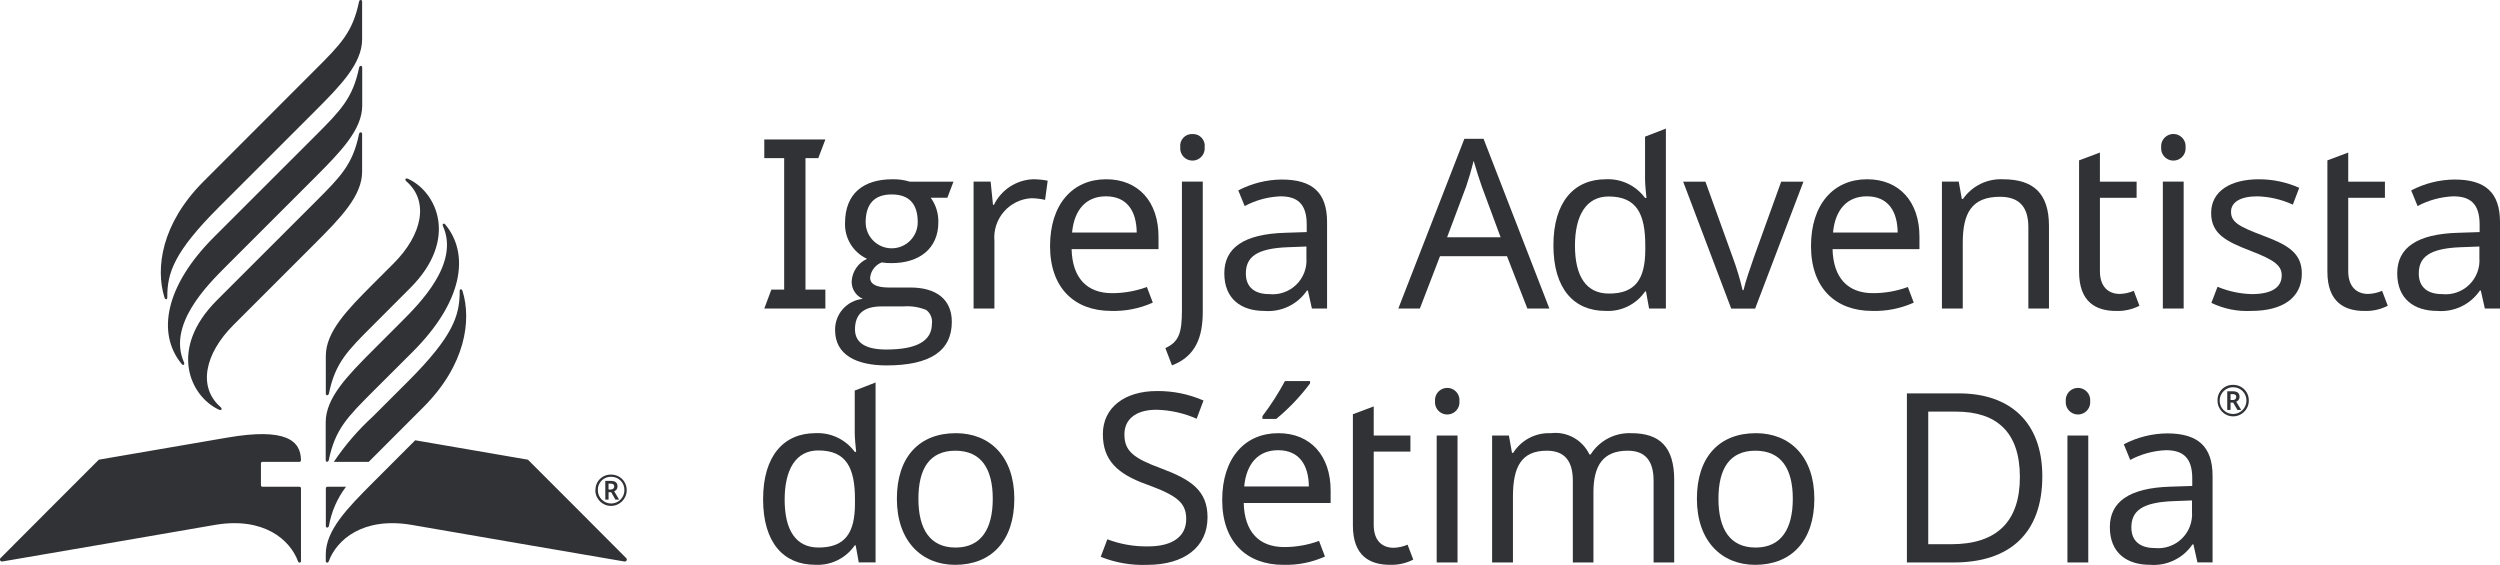
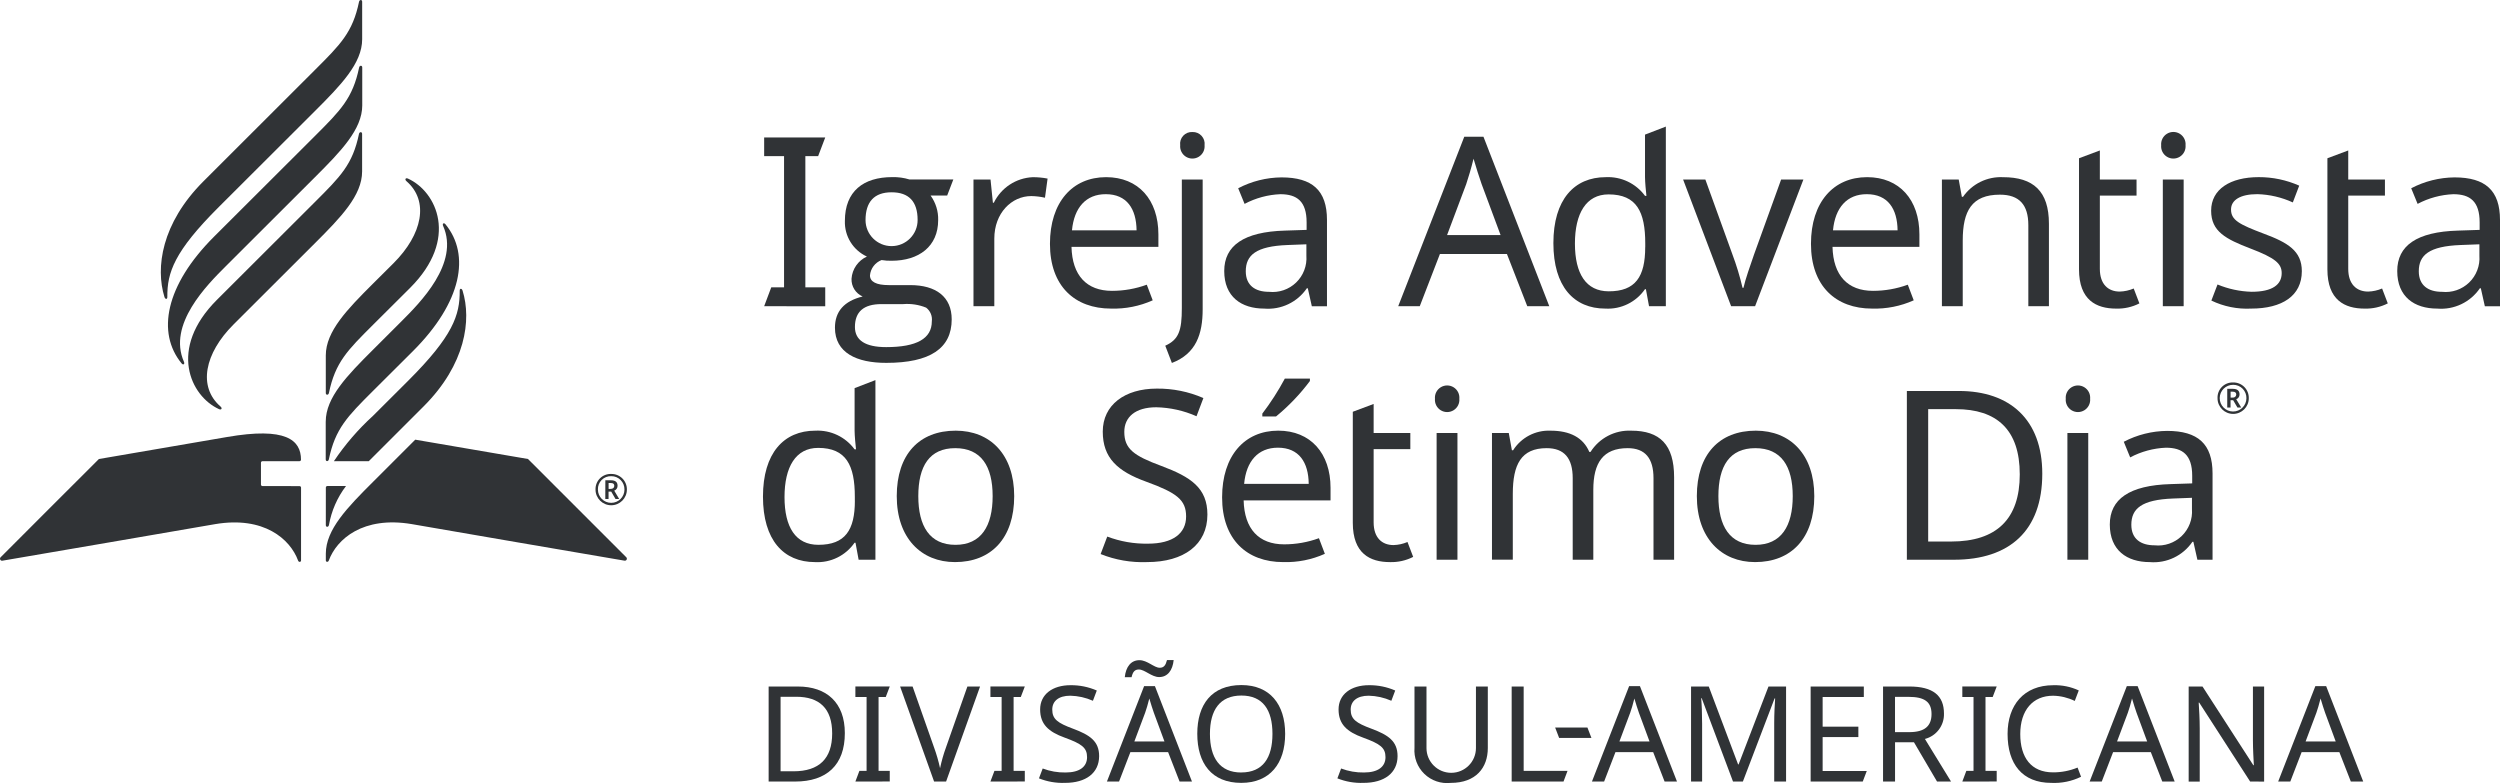
- <svg xmlns="http://www.w3.org/2000/svg" width="192" height="43.378" viewBox="0 0 192 43.378">
-   <g id="Grupo_77" data-name="Grupo 77" transform="translate(-402.655 -413.19)">
-     <g id="Grupo_71" data-name="Grupo 71" transform="translate(461.261 423.066)">
-       <path id="Caminho_91" data-name="Caminho 91" d="M749.864,489.549l.545-1.455h.982V478h-1.527v-1.437h4.692L754.01,478h-.982v10.093h1.527v1.455Z" transform="translate(-749.773 -475.729)" fill="#303235" />
-       <path id="Caminho_92" data-name="Caminho 92" d="M782,506.208a2.367,2.367,0,0,1,2.128-2.4,1.43,1.43,0,0,1-.855-1.364,2.027,2.027,0,0,1,1.182-1.71,2.915,2.915,0,0,1-1.691-2.746c0-2.273,1.418-3.364,3.637-3.364a4.184,4.184,0,0,1,1.328.182h3.364l-.473,1.237h-1.273a3.082,3.082,0,0,1,.582,1.892c0,2.018-1.473,3.128-3.583,3.128a4.148,4.148,0,0,1-.764-.054,1.4,1.4,0,0,0-.891,1.182c0,.491.491.746,1.437.746h1.655c1.964,0,3.182.891,3.182,2.637,0,2.237-1.673,3.346-5.019,3.346C783.671,508.918,782,508.136,782,506.208Zm7.438-.491a1.14,1.14,0,0,0-.437-1.055,3.853,3.853,0,0,0-1.764-.273h-1.673c-1.364,0-2.036.582-2.036,1.764,0,1.018.8,1.546,2.4,1.546C788.272,507.7,789.436,507.044,789.436,505.717Zm-1.091-7.8c0-1.419-.673-2.128-2-2.128s-2,.727-2,2.146a2,2,0,1,0,4-.018Z" transform="translate(-776.471 -490.732)" fill="#303235" />
-       <path id="Caminho_93" data-name="Caminho 93" d="M850.566,494.733l-.2,1.473a5.083,5.083,0,0,0-1.055-.127,3.019,3.019,0,0,0-2.837,3.273v5.2h-1.6v-9.747h1.309l.182,1.782h.073a3.5,3.5,0,0,1,2.982-1.964A5.831,5.831,0,0,1,850.566,494.733Z" transform="translate(-828.709 -490.732)" fill="#303235" />
-       <path id="Caminho_94" data-name="Caminho 94" d="M887.92,499.025v.964h-6.674c.054,2.2,1.164,3.382,3.109,3.382a7.775,7.775,0,0,0,2.673-.473l.455,1.2a7.288,7.288,0,0,1-3.2.636c-2.782,0-4.692-1.727-4.692-4.983,0-3.2,1.727-5.128,4.31-5.128C886.392,494.624,887.92,496.37,887.92,499.025Zm-6.638-.309h4.965c-.018-1.655-.746-2.782-2.364-2.782C882.355,495.933,881.446,496.97,881.282,498.716Z" transform="translate(-857.553 -490.732)" fill="#303235" />
-       <path id="Caminho_95" data-name="Caminho 95" d="M931.931,490.532c1.037-.473,1.273-1.164,1.273-2.891v-9.893h1.6v9.984c0,1.91-.509,3.419-2.364,4.128Zm2.092-16.439a.9.9,0,0,1,.927,1.018.94.94,0,1,1-1.873,0A.9.9,0,0,1,934.023,474.093Z" transform="translate(-901.038 -473.675)" fill="#303235" />
-       <path id="Caminho_96" data-name="Caminho 96" d="M966.586,498.005v6.638h-1.164l-.309-1.382h-.073a3.6,3.6,0,0,1-3.273,1.564c-1.764,0-3.073-.909-3.073-2.891,0-1.946,1.491-3.019,4.674-3.11l1.655-.054v-.582c0-1.619-.746-2.164-2.019-2.164a6.415,6.415,0,0,0-2.746.746l-.491-1.2a7.3,7.3,0,0,1,3.328-.836C965.459,494.732,966.586,495.732,966.586,498.005Zm-3.019,1.928c-2.437.091-3.219.782-3.219,2.018,0,1.091.728,1.582,1.782,1.582A2.6,2.6,0,0,0,965,500.751v-.873Z" transform="translate(-923.273 -490.822)" fill="#303235" />
-       <path id="Caminho_97" data-name="Caminho 97" d="M1046.036,485.262h-5.147l-1.546,4.019h-1.655l5.074-13.039h1.473l5.056,13.039H1047.6Zm-1.946-5.383c-.109-.291-.491-1.491-.618-1.946-.182.746-.418,1.528-.564,1.946l-1.473,3.928h4.11Z" transform="translate(-988.904 -475.46)" fill="#303235" />
-       <path id="Caminho_98" data-name="Caminho 98" d="M1108.091,480.586c0-3.346,1.6-5.074,4.019-5.074a3.521,3.521,0,0,1,3.019,1.436h.109c-.036-.309-.109-1.073-.109-1.436v-3.273l1.6-.618v13.821h-1.291l-.236-1.31h-.073a3.453,3.453,0,0,1-3.037,1.491C1109.673,485.624,1108.091,483.932,1108.091,480.586Zm7.056.309V480.6c0-2.419-.655-3.765-2.819-3.765-1.728,0-2.582,1.473-2.582,3.783,0,2.328.855,3.673,2.6,3.673C1114.4,484.3,1115.147,483.168,1115.147,480.9Z" transform="translate(-1047.395 -471.621)" fill="#303235" />
-       <path id="Caminho_99" data-name="Caminho 99" d="M1166.987,495.7h1.71l2.073,5.747a20.85,20.85,0,0,1,.782,2.582h.073c.127-.6.545-1.8.818-2.582l2.073-5.747h1.71l-3.71,9.748h-1.837Z" transform="translate(-1096.327 -491.625)" fill="#303235" />
-       <path id="Caminho_100" data-name="Caminho 100" d="M1233.356,499.025v.964h-6.674c.055,2.2,1.164,3.382,3.11,3.382a7.777,7.777,0,0,0,2.673-.473l.454,1.2a7.286,7.286,0,0,1-3.2.636c-2.782,0-4.692-1.727-4.692-4.983,0-3.2,1.728-5.128,4.31-5.128C1231.828,494.624,1233.356,496.37,1233.356,499.025Zm-6.638-.309h4.965c-.018-1.655-.745-2.782-2.364-2.782C1227.791,495.933,1226.882,496.97,1226.718,498.716Z" transform="translate(-1144.548 -490.732)" fill="#303235" />
-       <path id="Caminho_101" data-name="Caminho 101" d="M1292.683,498.206v6.347H1291.1v-6.238c0-1.564-.691-2.346-2.183-2.346-2.164,0-2.855,1.255-2.855,3.528v5.055h-1.6v-9.747h1.291l.237,1.328h.091a3.535,3.535,0,0,1,3.073-1.509C1291.483,494.624,1292.683,495.7,1292.683,498.206Z" transform="translate(-1193.928 -490.732)" fill="#303235" />
-       <path id="Caminho_102" data-name="Caminho 102" d="M1350.9,493.1l.436,1.146a3.683,3.683,0,0,1-1.782.4c-1.527,0-2.855-.655-2.855-3.019v-8.547l1.6-.6v2.237h2.819v1.237H1348.3v5.638c0,1.182.636,1.746,1.528,1.746A2.924,2.924,0,0,0,1350.9,493.1Z" transform="translate(-1245.632 -480.64)" fill="#303235" />
-       <path id="Caminho_103" data-name="Caminho 103" d="M1385.865,475.111a.94.94,0,1,1-1.873,0,.94.94,0,1,1,1.873,0Zm-.146,12.384h-1.6v-9.748h1.6Z" transform="translate(-1276.619 -473.675)" fill="#303235" />
-       <path id="Caminho_104" data-name="Caminho 104" d="M1409.741,504.735a6.291,6.291,0,0,1-3.055-.618l.473-1.237a7.331,7.331,0,0,0,2.619.564c1.619,0,2.309-.564,2.309-1.436,0-.727-.491-1.164-2.4-1.891-1.891-.727-3.019-1.309-3.019-2.91,0-1.655,1.473-2.582,3.655-2.582a7.584,7.584,0,0,1,3.11.655l-.491,1.291a6.972,6.972,0,0,0-2.728-.636c-1.309,0-2.019.455-2.019,1.182,0,.819.636,1.146,2.51,1.855,1.855.691,2.928,1.327,2.928,2.891C1413.633,503.753,1412.124,504.735,1409.741,504.735Z" transform="translate(-1295.458 -490.732)" fill="#303235" />
-       <path id="Caminho_105" data-name="Caminho 105" d="M1463.641,493.1l.436,1.146a3.682,3.682,0,0,1-1.782.4c-1.527,0-2.855-.655-2.855-3.019v-8.547l1.6-.6v2.237h2.818v1.237h-2.818v5.638c0,1.182.636,1.746,1.528,1.746A2.926,2.926,0,0,0,1463.641,493.1Z" transform="translate(-1339.302 -480.64)" fill="#303235" />
-       <path id="Caminho_106" data-name="Caminho 106" d="M1499.039,498.005v6.638h-1.164l-.309-1.382h-.073a3.6,3.6,0,0,1-3.273,1.564c-1.765,0-3.074-.909-3.074-2.891,0-1.946,1.491-3.019,4.673-3.11l1.655-.054v-.582c0-1.619-.745-2.164-2.019-2.164a6.413,6.413,0,0,0-2.746.746l-.491-1.2a7.3,7.3,0,0,1,3.328-.836C1497.912,494.732,1499.039,495.732,1499.039,498.005Zm-3.019,1.928c-2.437.091-3.219.782-3.219,2.018,0,1.091.727,1.582,1.782,1.582a2.6,2.6,0,0,0,2.873-2.782v-.873Z" transform="translate(-1365.645 -490.822)" fill="#303235" />
-       <path id="Caminho_107" data-name="Caminho 107" d="M749.327,595.847c0-3.346,1.6-5.074,4.019-5.074a3.522,3.522,0,0,1,3.019,1.437h.109c-.036-.309-.109-1.073-.109-1.437V587.5l1.6-.618V600.7h-1.291l-.236-1.31h-.073a3.454,3.454,0,0,1-3.037,1.491C750.909,600.885,749.327,599.193,749.327,595.847Zm7.056.309v-.291c0-2.419-.655-3.765-2.819-3.765-1.728,0-2.582,1.473-2.582,3.783,0,2.328.855,3.673,2.6,3.673C755.637,599.557,756.383,598.429,756.383,596.156Z" transform="translate(-749.327 -567.382)" fill="#303235" />
-       <path id="Caminho_108" data-name="Caminho 108" d="M814.526,619.995c-2.582,0-4.473-1.836-4.473-5.074,0-3.219,1.727-5.037,4.528-5.037,2.637,0,4.492,1.819,4.492,5.037C819.073,618.159,817.309,619.995,814.526,619.995Zm.036-1.327c1.964,0,2.855-1.437,2.855-3.746s-.891-3.692-2.873-3.692-2.837,1.382-2.837,3.692S812.581,618.668,814.563,618.668Z" transform="translate(-799.779 -586.492)" fill="#303235" />
-       <path id="Caminho_109" data-name="Caminho 109" d="M906.156,604.1a8.657,8.657,0,0,1-3.565-.618l.51-1.346a8.387,8.387,0,0,0,3.128.546c1.928,0,2.928-.8,2.928-2.092,0-1.273-.709-1.818-3.055-2.673-2.219-.8-3.346-1.837-3.346-3.856,0-2.055,1.691-3.31,4.146-3.31a8.713,8.713,0,0,1,3.583.728l-.527,1.4a8.037,8.037,0,0,0-3.092-.691c-1.619,0-2.455.764-2.455,1.891,0,1.31.727,1.837,2.837,2.619,2.292.855,3.546,1.709,3.546,3.746C910.793,602.752,908.992,604.1,906.156,604.1Z" transform="translate(-876.662 -570.595)" fill="#303235" />
-       <path id="Caminho_110" data-name="Caminho 110" d="M966.059,594.638v.964h-6.674c.054,2.2,1.164,3.382,3.11,3.382a7.775,7.775,0,0,0,2.673-.472l.455,1.2a7.286,7.286,0,0,1-3.2.637c-2.782,0-4.692-1.727-4.692-4.983,0-3.2,1.727-5.128,4.31-5.128C964.531,590.238,966.059,591.983,966.059,594.638Zm-6.638-.309h4.965c-.018-1.655-.746-2.783-2.364-2.783C960.494,591.547,959.585,592.584,959.421,594.329Zm5.055-7.911a15.68,15.68,0,0,1-2.6,2.728h-1.055v-.218a20.018,20.018,0,0,0,1.728-2.691h1.928Z" transform="translate(-922.472 -566.846)" fill="#303235" />
-       <path id="Caminho_111" data-name="Caminho 111" d="M1021.259,608.357l.437,1.146a3.685,3.685,0,0,1-1.782.4c-1.527,0-2.855-.655-2.855-3.019v-8.547l1.6-.6v2.237h2.818v1.236h-2.818v5.638c0,1.182.636,1.746,1.528,1.746A2.925,2.925,0,0,0,1021.259,608.357Z" transform="translate(-971.763 -576.401)" fill="#303235" />
-       <path id="Caminho_112" data-name="Caminho 112" d="M1056.227,590.372a.94.94,0,1,1-1.873,0,.94.94,0,1,1,1.873,0Zm-.146,12.384h-1.6v-9.747h1.6Z" transform="translate(-1002.749 -569.436)" fill="#303235" />
-       <path id="Caminho_113" data-name="Caminho 113" d="M1094.241,613.466v6.347h-1.582v-6.274c0-1.527-.636-2.309-1.983-2.309-1.891,0-2.637,1.127-2.637,3.2v5.383h-1.582v-6.274c0-1.527-.637-2.309-2-2.309-1.964,0-2.6,1.255-2.6,3.528v5.056h-1.6v-9.747h1.291l.236,1.328h.092a3.234,3.234,0,0,1,2.873-1.51,2.9,2.9,0,0,1,2.983,1.636h.091a3.511,3.511,0,0,1,3.128-1.636C1093.15,609.884,1094.241,610.957,1094.241,613.466Z" transform="translate(-1024.269 -586.492)" fill="#303235" />
-       <path id="Caminho_114" data-name="Caminho 114" d="M1177.7,619.995c-2.583,0-4.474-1.836-4.474-5.074,0-3.219,1.728-5.037,4.528-5.037,2.637,0,4.492,1.819,4.492,5.037C1182.246,618.159,1180.482,619.995,1177.7,619.995Zm.036-1.327c1.964,0,2.855-1.437,2.855-3.746s-.891-3.692-2.873-3.692-2.837,1.382-2.837,3.692S1175.754,618.668,1177.736,618.668Z" transform="translate(-1101.51 -586.492)" fill="#303235" />
-       <path id="Caminho_115" data-name="Caminho 115" d="M1272.18,604.81h-3.619V591.826h4c3.91,0,6.4,2.2,6.4,6.365C1278.963,602.573,1276.454,604.81,1272.18,604.81Zm.146-11.584H1270.2V603.41h1.764c3.51,0,5.274-1.746,5.274-5.165C1277.235,594.79,1275.453,593.226,1272.326,593.226Z" transform="translate(-1180.717 -571.49)" fill="#303235" />
-       <path id="Caminho_116" data-name="Caminho 116" d="M1342.554,590.372a.94.94,0,1,1-1.873,0,.94.94,0,1,1,1.873,0Zm-.146,12.384h-1.6v-9.747h1.6Z" transform="translate(-1240.635 -569.436)" fill="#303235" />
-       <path id="Caminho_117" data-name="Caminho 117" d="M1368.562,613.266V619.9H1367.4l-.309-1.382h-.073a3.6,3.6,0,0,1-3.273,1.564c-1.764,0-3.073-.909-3.073-2.891,0-1.946,1.491-3.019,4.674-3.11l1.655-.054v-.582c0-1.619-.746-2.164-2.019-2.164a6.418,6.418,0,0,0-2.746.746l-.491-1.2a7.3,7.3,0,0,1,3.328-.837C1367.435,609.992,1368.562,610.992,1368.562,613.266Zm-3.018,1.928c-2.437.091-3.219.782-3.219,2.018,0,1.091.728,1.582,1.783,1.582a2.6,2.6,0,0,0,2.873-2.782v-.873Z" transform="translate(-1257.242 -586.582)" fill="#303235" />
-       <path id="Caminho_118" data-name="Caminho 118" d="M1409.572,589.174a1.16,1.16,0,0,1,1.2-1.218,1.181,1.181,0,0,1,1.2,1.218,1.2,1.2,0,1,1-2.4,0Zm2.219,0a1.009,1.009,0,0,0-1.018-1.036,1.028,1.028,0,1,0,1.018,1.036Zm-1.473-.727h.418c.364,0,.527.146.527.436a.384.384,0,0,1-.255.364l.382.636h-.291l-.327-.564h-.2v.564h-.255Zm.418.673a.24.24,0,0,0,.273-.237c0-.145-.091-.218-.273-.218h-.164v.455Z" transform="translate(-1297.871 -568.274)" fill="#303235" />
-     </g>
-     <g id="Grupo_74" data-name="Grupo 74" transform="translate(402.655 413.19)">
-       <g id="Grupo_73" data-name="Grupo 73">
-         <path id="Caminho_119" data-name="Caminho 119" d="M431.289,438.183c-1.946,1.946-2.888,2.872-3.374,5.231-.036.176-.238.176-.238,0v-2.89c0-1.853,1.652-3.547,3.618-5.514l1.582-1.582c2.216-2.215,2.751-4.782.989-6.308-.147-.128-.071-.284.122-.2,2.2,1,3.93,4.639.162,8.4Zm-3.62,7.429v2.91c0,.176.2.176.238,0,.486-2.359,1.427-3.3,3.373-5.25l3.083-3.076c3.767-3.766,4.419-7.411,2.5-9.753-.128-.156-.265-.063-.182.126,1.267,2.865-1.771,5.9-3.217,7.349l-2.18,2.18C429.321,442.064,427.67,443.758,427.67,445.611Zm-8.356-9.362c-3.767,3.766-2.035,7.4.162,8.405.193.088.269-.069.122-.2-1.762-1.526-1.227-4.093.989-6.308l6.261-6.259c1.967-1.967,3.619-3.661,3.619-5.514v-2.89c0-.176-.2-.176-.238,0-.486,2.359-1.428,3.286-3.374,5.231Zm11.16-14.961v-2.91c0-.176-.2-.176-.238,0-.486,2.359-1.427,3.3-3.373,5.25l-7.762,7.754c-3.767,3.766-4.419,7.411-2.5,9.753.128.156.265.063.182-.126-1.267-2.865,1.771-5.9,3.217-7.349l6.859-6.857C428.823,424.836,430.475,423.142,430.475,421.289Zm-12.19,5.84c-3.24,3.239-3.692,6.666-3,8.9.059.19.223.2.221,0-.016-1.878.524-3.492,3.952-6.919l7.391-7.387c1.967-1.967,3.619-3.661,3.619-5.514v-2.89c0-.176-.2-.176-.238,0-.486,2.359-1.43,3.29-3.376,5.235Zm4.53,23.444a.118.118,0,0,1-.118-.118v-1.677a.118.118,0,0,1,.118-.118h2.838a.118.118,0,0,0,.118-.118c-.007-1.507-1.143-2.53-5.695-1.738l-9.828,1.689s-7.485,7.483-7.547,7.556a.154.154,0,0,0,.134.263c.136-.012,16.351-2.813,16.351-2.813,3.722-.628,5.751,1.143,6.358,2.8.054.147.228.125.228-.015,0-.1,0-5.594,0-5.594a.118.118,0,0,0-.118-.118Zm11.73-3.57-3.25,3.252c-1.967,1.967-3.619,3.661-3.619,5.514l0,.516c0,.14.174.162.228.015.607-1.659,2.636-3.43,6.358-2.8,0,0,16.214,2.8,16.351,2.813a.154.154,0,0,0,.135-.263c-.061-.073-7.547-7.556-7.547-7.556Zm3.636-11.454c-.059-.19-.223-.2-.222,0,.016,1.878-.524,3.491-3.952,6.919l-2.712,2.709a19.114,19.114,0,0,0-3,3.486h2.678l.317-.317,3.89-3.893C438.421,441.21,438.872,437.784,438.181,435.549Zm-10.5,18.029c0,.176.2.176.238,0a6.951,6.951,0,0,1,1.311-3.005h-1.43a.118.118,0,0,0-.118.118Z" transform="translate(-402.655 -413.19)" fill="#303235" />
-         <g id="Grupo_72" data-name="Grupo 72" transform="translate(45.731 36.444)">
-           <path id="Caminho_120" data-name="Caminho 120" d="M672.965,629.869a1.164,1.164,0,0,1,1.2-1.2,1.183,1.183,0,0,1,1.2,1.2,1.2,1.2,0,0,1-2.41,0Zm2.223,0a1,1,0,0,0-1.018-1.031.989.989,0,0,0-1.021,1.031,1.019,1.019,0,1,0,2.039,0Zm-1.468-.716h.42c.358,0,.519.141.519.424a.385.385,0,0,1-.256.374l.381.637H674.5l-.328-.568h-.2v.568h-.25Zm.414.663c.171,0,.273-.1.273-.233,0-.154-.085-.22-.276-.22h-.161v.453Z" transform="translate(-672.965 -628.664)" fill="#303235" />
-         </g>
-       </g>
-     </g>
+ <svg xmlns="http://www.w3.org/2000/svg" width="240" height="75.156" viewBox="0 0 240 75.156">
+   <g transform="translate(73.789 63.364)">
+     <path d="M746.479,678.617h-2.547v-9.122h2.815c2.752,0,4.5,1.546,4.5,4.471C751.252,677.045,749.486,678.617,746.479,678.617Zm.1-8.138h-1.5v7.154h1.241c2.47,0,3.711-1.226,3.711-3.628C750.037,671.578,748.783,670.479,746.581,670.479Z" transform="translate(-743.932 -666.953)" fill="#303336" />
+     <path d="M783.006,678.617l.384-1.022h.691V670.5h-1.075v-1.009h3.3l-.384,1.009h-.691v7.09h1.075v1.022Z" transform="translate(-774.678 -666.953)" fill="#303336" />
+     <path d="M807.568,678.617h-1.152l-3.263-9.122h1.2l2.06,5.851a15.44,15.44,0,0,1,.576,1.993,14.347,14.347,0,0,1,.576-2.018l2.048-5.826h1.216Z" transform="translate(-790.532 -666.953)" fill="#303336" />
+     <path d="M843.834,678.617l.384-1.022h.691V670.5h-1.075v-1.009h3.3l-.384,1.009h-.691v7.09h1.075v1.022Z" transform="translate(-822.542 -666.953)" fill="#303336" />
+     <path d="M868.2,678.272a6.1,6.1,0,0,1-2.508-.434l.358-.946a5.907,5.907,0,0,0,2.2.383c1.357,0,2.06-.562,2.06-1.469s-.5-1.277-2.15-1.878c-1.561-.562-2.355-1.29-2.355-2.708,0-1.444,1.19-2.325,2.918-2.325a6.138,6.138,0,0,1,2.521.511l-.371.984a5.66,5.66,0,0,0-2.176-.486c-1.139,0-1.728.537-1.728,1.329,0,.92.512,1.29,2,1.84,1.612.6,2.5,1.2,2.5,2.632C871.462,677.327,870.2,678.272,868.2,678.272Z" transform="translate(-839.741 -666.48)" fill="#303336" />
+     <path d="M902.186,666.387h-3.622l-1.088,2.823h-1.164l3.57-9.16h1.037l3.557,9.16h-1.19Zm-2.752-8.828c.755,0,1.408.728,1.945.728.4,0,.576-.243.7-.741h.64c-.1,1-.589,1.635-1.395,1.635-.717,0-1.382-.728-1.945-.728-.409,0-.589.243-.7.741h-.653C898.129,658.185,898.628,657.559,899.434,657.559Zm1.382,5.046c-.077-.2-.346-1.048-.435-1.367-.128.524-.294,1.073-.4,1.367l-1.037,2.76h2.892Z" transform="translate(-863.836 -657.546)" fill="#303336" />
+     <path d="M941.234,678.225c-2.854,0-4.223-1.891-4.223-4.714,0-2.8,1.37-4.676,4.236-4.676,2.738,0,4.2,1.852,4.2,4.688S943.986,678.225,941.234,678.225Zm0-1c2.073,0,2.994-1.405,2.994-3.705s-.922-3.679-2.982-3.679-3.02,1.38-3.02,3.679S939.174,677.229,941.234,677.229Z" transform="translate(-895.861 -666.433)" fill="#303336" />
+     <path d="M1002.629,678.272a6.1,6.1,0,0,1-2.508-.434l.358-.946a5.906,5.906,0,0,0,2.2.383c1.357,0,2.06-.562,2.06-1.469s-.5-1.277-2.15-1.878c-1.561-.562-2.355-1.29-2.355-2.708,0-1.444,1.19-2.325,2.918-2.325a6.138,6.138,0,0,1,2.521.511l-.371.984a5.66,5.66,0,0,0-2.176-.486c-1.139,0-1.728.537-1.728,1.329,0,.92.512,1.29,2,1.84,1.613.6,2.5,1.2,2.5,2.632C1005.893,677.327,1004.626,678.272,1002.629,678.272Z" transform="translate(-945.521 -666.48)" fill="#303336" />
+     <path d="M1041.893,675.4c0,1.891-1.139,3.347-3.558,3.347a3.141,3.141,0,0,1-3.481-3.373v-5.877h1.152v5.915a2.374,2.374,0,0,0,4.748-.013v-5.9h1.139Z" transform="translate(-972.852 -666.953)" fill="#303336" />
+     <path d="M1078.624,669.495h1.152v8.1h4.21l-.384,1.022h-4.978Z" transform="translate(-1007.293 -666.953)" fill="#303336" />
+     <path d="M1098.205,687.989h3.1l.384,1h-3.1Z" transform="translate(-1022.701 -681.512)" fill="#303336" />
+     <path d="M1120.678,675.652h-3.622l-1.088,2.823H1114.8l3.57-9.16h1.037l3.557,9.16h-1.19Zm-1.37-3.782c-.077-.2-.346-1.048-.435-1.367-.128.524-.294,1.073-.4,1.367l-1.037,2.76h2.892Z" transform="translate(-1035.762 -666.811)" fill="#303336" />
+     <path d="M1160.449,670.619h-.051c.051.524.089,1.495.089,2.466v5.532h-1.062v-9.122h1.7l2.815,7.474h.051l2.867-7.474h1.689v9.122h-1.139v-5.608c0-.882.051-1.827.09-2.376h-.052l-3.046,7.985h-.947Z" transform="translate(-1070.873 -666.953)" fill="#303336" />
+     <path d="M1213.289,678.617v-9.122h5.106V670.5h-3.954v2.849h3.43v1h-3.43v3.258h4.236l-.384,1.009Z" transform="translate(-1113.257 -666.953)" fill="#303336" />
+     <path d="M1251.755,672.088a2.438,2.438,0,0,1-1.83,2.44l2.508,4.088h-1.344l-2.214-3.769h-1.817v3.769h-1.152v-9.122h2.521C1250.692,669.495,1251.755,670.351,1251.755,672.088Zm-4.7-1.6v3.386h1.369c1.484,0,2.137-.588,2.137-1.738,0-1.188-.7-1.648-2.2-1.648Z" transform="translate(-1138.923 -666.953)" fill="#303336" />
+     <path d="M1281.618,678.617l.384-1.022h.691V670.5h-1.075v-1.009h3.3l-.384,1.009h-.691v7.09h1.075v1.022Z" transform="translate(-1167.024 -666.953)" fill="#303336" />
+     <path d="M1303.226,673.584c0,2.261,1.049,3.679,3.148,3.679a6.135,6.135,0,0,0,2.355-.46l.333.882a5.879,5.879,0,0,1-2.854.588c-2.8,0-4.2-1.827-4.2-4.7,0-2.759,1.561-4.676,4.39-4.676a5.426,5.426,0,0,1,2.444.5l-.384,1.009a4.952,4.952,0,0,0-2.073-.5C1304.429,669.9,1303.226,671.3,1303.226,673.584Z" transform="translate(-1183.07 -666.48)" fill="#303336" />
+     <path d="M1344.833,675.652h-3.621l-1.088,2.823h-1.164l3.57-9.16h1.037l3.557,9.16h-1.19Zm-1.369-3.782c-.077-.2-.346-1.048-.435-1.367-.128.524-.294,1.073-.4,1.367l-1.037,2.76h2.892Z" transform="translate(-1212.144 -666.811)" fill="#303336" />
+     <path d="M1389.48,678.617l-4.888-7.576h-.052c.039.6.1,1.546.1,2.479v5.1h-1.062v-9.122h1.331l4.876,7.55h.051c-.025-.409-.089-1.571-.089-2.4v-5.149h1.075v9.122Z" transform="translate(-1247.255 -666.953)" fill="#303336" />
+     <path d="M1429.76,675.652h-3.621l-1.088,2.823h-1.165l3.57-9.16h1.037l3.558,9.16h-1.19Zm-1.369-3.782c-.077-.2-.346-1.048-.435-1.367-.128.524-.294,1.073-.4,1.367l-1.037,2.76h2.892Z" transform="translate(-1278.971 -666.811)" fill="#303336" />
+   </g>
+   <g transform="translate(73.245 12.152)">
+     <path d="M741.91,437.955l.682-1.816h1.228V423.546H741.91v-1.793h5.864l-.682,1.793h-1.227V436.14h1.909v1.816Z" transform="translate(-741.796 -420.709)" fill="#303336" />
+     <path d="M773.8,454.126q0-2.349,2.659-3a1.784,1.784,0,0,1-1.068-1.7,2.529,2.529,0,0,1,1.477-2.133,3.637,3.637,0,0,1-2.114-3.427c0-2.837,1.773-4.2,4.546-4.2a5.236,5.236,0,0,1,1.659.227h4.205l-.591,1.543h-1.591a3.839,3.839,0,0,1,.727,2.36c0,2.519-1.841,3.9-4.478,3.9a5.148,5.148,0,0,1-.955-.068,1.746,1.746,0,0,0-1.114,1.475c0,.613.614.93,1.8.93h2.068c2.455,0,3.978,1.112,3.978,3.29,0,2.791-2.091,4.175-6.274,4.175C775.891,457.507,773.8,456.531,773.8,454.126Zm9.3-.613a1.423,1.423,0,0,0-.545-1.316,4.82,4.82,0,0,0-2.2-.34h-2.091c-1.7,0-2.546.726-2.546,2.2,0,1.271,1,1.929,3,1.929C781.642,455.987,783.1,455.17,783.1,453.513Zm-1.364-9.735c0-1.77-.841-2.655-2.5-2.655s-2.5.908-2.5,2.678a2.5,2.5,0,1,0,5-.023Z" transform="translate(-766.89 -434.815)" fill="#303336" />
+     <path d="M843.309,439.807l-.25,1.838a6.343,6.343,0,0,0-1.318-.159c-1.887,0-3.546,1.634-3.546,4.085v6.49h-2V439.9h1.637l.227,2.224h.091a4.374,4.374,0,0,1,3.728-2.451A7.3,7.3,0,0,1,843.309,439.807Z" transform="translate(-815.986 -434.815)" fill="#303336" />
+     <path d="M881.055,445.163v1.2h-8.342c.068,2.746,1.455,4.221,3.887,4.221a9.725,9.725,0,0,0,3.341-.59l.568,1.5a9.122,9.122,0,0,1-4,.794c-3.478,0-5.864-2.156-5.864-6.218,0-3.994,2.159-6.4,5.387-6.4C879.145,439.671,881.055,441.85,881.055,445.163Zm-8.3-.386h6.205c-.023-2.065-.932-3.472-2.955-3.472C874.1,441.3,872.963,442.6,872.758,444.777Z" transform="translate(-843.094 -434.815)" fill="#303336" />
+     <path d="M922.585,439.814c1.3-.59,1.591-1.452,1.591-3.608V423.861h2v12.458c0,2.383-.636,4.266-2.955,5.151ZM925.2,419.3a1.13,1.13,0,0,1,1.159,1.271,1.175,1.175,0,1,1-2.341,0A1.124,1.124,0,0,1,925.2,419.3Z" transform="translate(-883.965 -418.778)" fill="#303336" />
+     <path d="M959.009,443.863v8.283h-1.455l-.386-1.725h-.091a4.5,4.5,0,0,1-4.091,1.951c-2.2,0-3.841-1.134-3.841-3.608,0-2.428,1.864-3.767,5.841-3.88l2.068-.068v-.726c0-2.02-.932-2.7-2.523-2.7a8.027,8.027,0,0,0-3.432.93l-.614-1.5a9.136,9.136,0,0,1,4.16-1.044C957.6,439.778,959.009,441.026,959.009,443.863Zm-3.773,2.406c-3.046.113-4.023.976-4.023,2.519,0,1.362.909,1.974,2.227,1.974a3.251,3.251,0,0,0,3.592-3.472V446.2Z" transform="translate(-904.864 -434.899)" fill="#303336" />
+     <path d="M1037.967,432.688h-6.433L1029.6,437.7h-2.069l6.342-16.27h1.841l6.319,16.27h-2.114Zm-2.432-6.717c-.136-.363-.614-1.861-.773-2.428-.227.93-.523,1.906-.7,2.428l-1.841,4.9h5.137Z" transform="translate(-966.547 -420.457)" fill="#303336" />
+     <path d="M1097.4,428.034c0-4.175,2-6.331,5.023-6.331a4.4,4.4,0,0,1,3.773,1.793h.136c-.046-.386-.136-1.339-.136-1.793v-4.085l2-.771v17.246h-1.614l-.3-1.634h-.091a4.32,4.32,0,0,1-3.8,1.861C1099.373,434.32,1097.4,432.21,1097.4,428.034Zm8.819.386v-.363c0-3.018-.818-4.7-3.523-4.7-2.159,0-3.228,1.838-3.228,4.72,0,2.9,1.068,4.584,3.25,4.584C1105.283,432.664,1106.215,431.257,1106.215,428.42Z" transform="translate(-1021.52 -416.847)" fill="#303336" />
+     <path d="M1155.842,440.738h2.137l2.591,7.171a26,26,0,0,1,.977,3.222h.091c.159-.749.682-2.247,1.023-3.222l2.591-7.171h2.137l-4.637,12.163h-2.3Z" transform="translate(-1067.509 -435.655)" fill="#303336" />
+     <path d="M1223.849,445.163v1.2h-8.342c.068,2.746,1.455,4.221,3.887,4.221a9.726,9.726,0,0,0,3.341-.59l.568,1.5a9.121,9.121,0,0,1-4,.794c-3.478,0-5.864-2.156-5.864-6.218,0-3.994,2.159-6.4,5.387-6.4C1221.94,439.671,1223.849,441.85,1223.849,445.163Zm-8.3-.386h6.205c-.023-2.065-.932-3.472-2.955-3.472C1216.894,441.3,1215.757,442.6,1215.553,444.777Z" transform="translate(-1112.831 -434.815)" fill="#303336" />
+     <path d="M1282.694,444.141v7.92h-1.977v-7.783c0-1.951-.864-2.927-2.728-2.927-2.705,0-3.569,1.566-3.569,4.4v6.309h-2V439.9h1.614l.3,1.656h.114a4.422,4.422,0,0,1,3.841-1.883C1281.194,439.671,1282.694,441.01,1282.694,444.141Z" transform="translate(-1159.242 -434.815)" fill="#303336" />
+     <path d="M1339.425,440.871l.546,1.43a4.613,4.613,0,0,1-2.228.5c-1.909,0-3.569-.817-3.569-3.767V428.368l2-.749v2.791h3.523v1.543h-3.523v7.034c0,1.475.8,2.179,1.91,2.179A3.661,3.661,0,0,0,1339.425,440.871Z" transform="translate(-1207.834 -425.327)" fill="#303336" />
+     <path d="M1373.525,420.571a1.175,1.175,0,1,1-2.341,0,1.175,1.175,0,1,1,2.341,0Zm-.182,15.453h-2V423.861h2Z" transform="translate(-1236.957 -418.778)" fill="#303336" />
+     <path d="M1397.529,452.288a7.871,7.871,0,0,1-3.819-.771l.591-1.543a9.17,9.17,0,0,0,3.273.7c2.023,0,2.887-.7,2.887-1.793,0-.908-.614-1.452-3-2.36-2.364-.908-3.773-1.634-3.773-3.631,0-2.065,1.841-3.222,4.569-3.222a9.5,9.5,0,0,1,3.887.817l-.614,1.611a8.726,8.726,0,0,0-3.409-.794c-1.637,0-2.523.567-2.523,1.475,0,1.021.8,1.43,3.137,2.315,2.319.862,3.66,1.657,3.66,3.608C1402.393,451.063,1400.506,452.288,1397.529,452.288Z" transform="translate(-1254.664 -434.815)" fill="#303336" />
+     <path d="M1451.308,440.871l.546,1.43a4.613,4.613,0,0,1-2.228.5c-1.909,0-3.568-.817-3.568-3.767V428.368l2-.749v2.791h3.523v1.543h-3.523v7.034c0,1.475.8,2.179,1.91,2.179A3.661,3.661,0,0,0,1451.308,440.871Z" transform="translate(-1295.872 -425.327)" fill="#303336" />
+     <path d="M1487.386,443.863v8.283h-1.455l-.386-1.725h-.091a4.5,4.5,0,0,1-4.092,1.951c-2.2,0-3.841-1.134-3.841-3.608,0-2.428,1.864-3.767,5.842-3.88l2.068-.068v-.726c0-2.02-.932-2.7-2.523-2.7a8.026,8.026,0,0,0-3.432.93l-.614-1.5a9.137,9.137,0,0,1,4.16-1.044C1485.977,439.778,1487.386,441.026,1487.386,443.863Zm-3.773,2.406c-3.046.113-4.023.976-4.023,2.519,0,1.362.909,1.974,2.227,1.974a3.251,3.251,0,0,0,3.591-3.472V446.2Z" transform="translate(-1320.631 -434.899)" fill="#303336" />
+     <path d="M741.377,542.414c0-4.175,2-6.331,5.023-6.331a4.405,4.405,0,0,1,3.773,1.793h.136c-.045-.386-.136-1.339-.136-1.793V532l2-.772v17.246H750.56l-.3-1.634h-.091a4.32,4.32,0,0,1-3.8,1.861C743.354,548.7,741.377,546.59,741.377,542.414Zm8.819.386v-.363c0-3.018-.818-4.7-3.523-4.7-2.159,0-3.228,1.838-3.228,4.72,0,2.9,1.068,4.584,3.25,4.584C749.264,547.043,750.2,545.637,750.2,542.8Z" transform="translate(-741.377 -506.891)" fill="#303336" />
+     <path d="M807.23,566.668c-3.228,0-5.592-2.292-5.592-6.331,0-4.017,2.159-6.286,5.66-6.286,3.3,0,5.615,2.269,5.615,6.286C812.913,564.376,810.707,566.668,807.23,566.668Zm.046-1.657c2.455,0,3.568-1.793,3.568-4.674s-1.114-4.607-3.591-4.607-3.546,1.725-3.546,4.607S804.8,565.011,807.275,565.011Z" transform="translate(-788.795 -524.859)" fill="#303336" />
+     <path d="M897.924,551.723a10.833,10.833,0,0,1-4.455-.771l.636-1.679a10.493,10.493,0,0,0,3.91.681c2.41,0,3.66-1,3.66-2.609,0-1.589-.886-2.269-3.819-3.336-2.773-1-4.182-2.292-4.182-4.811,0-2.564,2.114-4.13,5.182-4.13a10.908,10.908,0,0,1,4.478.907l-.659,1.747a10.05,10.05,0,0,0-3.864-.862c-2.023,0-3.069.953-3.069,2.36,0,1.634.909,2.292,3.546,3.268,2.864,1.067,4.432,2.133,4.432,4.675C903.72,550.044,901.47,551.723,897.924,551.723Z" transform="translate(-861.054 -509.914)" fill="#303336" />
+     <path d="M958.595,541.071v1.2h-8.342c.068,2.746,1.455,4.221,3.887,4.221a9.731,9.731,0,0,0,3.341-.59l.568,1.5a9.122,9.122,0,0,1-4,.794c-3.478,0-5.864-2.156-5.864-6.218,0-3.994,2.16-6.4,5.387-6.4C956.685,535.579,958.595,537.758,958.595,541.071Zm-8.3-.386H956.5c-.023-2.065-.932-3.472-2.955-3.472C951.639,537.213,950.5,538.507,950.3,540.685Zm6.319-9.871a19.591,19.591,0,0,1-3.25,3.4h-1.318v-.272a24.993,24.993,0,0,0,2.159-3.359h2.41Z" transform="translate(-904.108 -506.387)" fill="#303336" />
+     <path d="M1012.31,555.251l.546,1.43a4.612,4.612,0,0,1-2.228.5c-1.909,0-3.568-.817-3.568-3.767V542.748l2-.749v2.791h3.523v1.543h-3.523v7.034c0,1.475.8,2.179,1.91,2.179A3.661,3.661,0,0,0,1012.31,555.251Z" transform="translate(-950.436 -515.371)" fill="#303336" />
+     <path d="M1046.41,534.951a1.175,1.175,0,1,1-2.341,0,1.175,1.175,0,1,1,2.341,0Zm-.182,15.453h-2V538.241h2Z" transform="translate(-979.558 -508.822)" fill="#303336" />
+     <path d="M1087.253,558.521v7.92h-1.978v-7.829c0-1.906-.8-2.882-2.478-2.882-2.364,0-3.3,1.407-3.3,3.994v6.717h-1.978v-7.829c0-1.906-.8-2.882-2.5-2.882-2.455,0-3.251,1.566-3.251,4.4v6.308h-2V554.278h1.614l.3,1.657h.114a4.046,4.046,0,0,1,3.591-1.883c1.864,0,3.137.658,3.728,2.042h.114a4.389,4.389,0,0,1,3.909-2.042C1085.889,554.051,1087.253,555.39,1087.253,558.521Z" transform="translate(-999.784 -524.859)" fill="#303336" />
+     <path d="M1167.624,566.668c-3.228,0-5.592-2.292-5.592-6.331,0-4.017,2.16-6.286,5.66-6.286,3.3,0,5.615,2.269,5.615,6.286C1173.307,564.376,1171.1,566.668,1167.624,566.668Zm.046-1.657c2.455,0,3.568-1.793,3.568-4.674s-1.114-4.607-3.591-4.607-3.546,1.725-3.546,4.607S1165.192,565.011,1167.67,565.011Z" transform="translate(-1072.38 -524.859)" fill="#303336" />
+     <path d="M1261.16,552.335h-4.523v-16.2h5c4.887,0,8,2.746,8,7.942C1269.639,549.544,1266.5,552.335,1261.16,552.335Zm.182-14.455h-2.659v12.708h2.2c4.387,0,6.592-2.178,6.592-6.445C1267.479,539.832,1265.252,537.88,1261.342,537.88Z" transform="translate(-1146.823 -510.753)" fill="#303336" />
+     <path d="M1330.545,534.951a1.175,1.175,0,1,1-2.341,0,1.175,1.175,0,1,1,2.341,0Zm-.182,15.453h-2V538.241h2Z" transform="translate(-1203.137 -508.822)" fill="#303336" />
+     <path d="M1357.908,558.242v8.283h-1.455l-.386-1.724h-.091a4.5,4.5,0,0,1-4.091,1.951c-2.2,0-3.841-1.135-3.841-3.608,0-2.428,1.864-3.767,5.842-3.88l2.068-.068v-.726c0-2.02-.932-2.7-2.523-2.7a8.029,8.029,0,0,0-3.432.93l-.614-1.5a9.141,9.141,0,0,1,4.16-1.044C1356.5,554.157,1357.908,555.405,1357.908,558.242Zm-3.773,2.405c-3.046.113-4.024.976-4.024,2.519,0,1.361.909,1.974,2.228,1.974a3.251,3.251,0,0,0,3.592-3.472v-1.089Z" transform="translate(-1218.748 -524.942)" fill="#303336" />
+     <path d="M1396.572,533.813a1.449,1.449,0,0,1,1.5-1.52,1.475,1.475,0,0,1,1.5,1.52,1.5,1.5,0,0,1-3,0Zm2.773,0a1.26,1.26,0,0,0-1.273-1.293,1.282,1.282,0,1,0,1.273,1.293Zm-1.841-.908h.523c.454,0,.659.182.659.545a.479.479,0,0,1-.318.454l.477.794h-.364l-.409-.7h-.25v.7h-.318Zm.523.84a.3.3,0,0,0,.341-.295q0-.272-.341-.272h-.2v.567Z" transform="translate(-1256.934 -507.73)" fill="#303336" />
+   </g>
+   <path d="M433.5,390.932c-2.433,2.429-3.61,3.586-4.218,6.53-.045.22-.3.22-.3,0v-3.608c0-2.313,2.065-4.428,4.524-6.883L435.487,385c2.77-2.765,3.439-5.97,1.236-7.875-.184-.159-.088-.355.152-.245,2.747,1.25,4.912,5.79.2,10.492Zm-4.525,9.273v3.632c0,.219.252.22.3,0,.608-2.944,1.784-4.124,4.217-6.553l3.854-3.84c4.709-4.7,5.524-9.251,3.129-12.175-.16-.195-.331-.078-.227.157,1.583,3.577-2.214,7.369-4.021,9.174l-2.725,2.721C431.041,395.777,428.977,397.892,428.977,400.206Zm-10.445-11.686c-4.709,4.7-2.544,9.242.2,10.492.241.11.337-.086.152-.245-2.2-1.9-1.534-5.109,1.236-7.875l7.827-7.814c2.459-2.455,4.524-4.57,4.524-6.883v-3.608c0-.219-.252-.22-.3,0-.608,2.944-1.785,4.1-4.218,6.53Zm13.952-18.676v-3.632c0-.22-.252-.22-.3,0-.608,2.944-1.784,4.124-4.217,6.553l-9.7,9.679c-4.709,4.7-5.524,9.251-3.128,12.175.16.195.331.078.227-.157-1.583-3.576,2.214-7.369,4.021-9.173l8.574-8.56C430.418,374.272,432.483,372.157,432.483,369.843Zm-15.239,7.29c-4.05,4.043-4.615,8.321-3.75,11.11.074.237.279.253.277,0-.02-2.344.655-4.359,4.941-8.637l9.239-9.221c2.459-2.455,4.524-4.57,4.524-6.883V359.9c0-.219-.252-.22-.3,0-.608,2.944-1.787,4.106-4.22,6.535Zm5.663,29.265a.148.148,0,0,1-.148-.148v-2.094a.148.148,0,0,1,.148-.148h3.548a.148.148,0,0,0,.148-.148c-.009-1.881-1.43-3.159-7.119-2.17L407.2,403.8s-9.357,9.341-9.434,9.432a.193.193,0,0,0,.168.329c.17-.015,20.44-3.512,20.44-3.512,4.653-.783,7.189,1.427,7.948,3.5.067.183.285.156.285-.019,0-.126,0-6.983,0-6.983a.147.147,0,0,0-.148-.147Zm14.664-4.456L433.509,406c-2.459,2.455-4.524,4.57-4.524,6.883l0,.644c0,.175.218.2.285.019.759-2.071,3.3-4.281,7.949-3.5,0,0,20.27,3.5,20.44,3.512a.193.193,0,0,0,.168-.329c-.077-.091-9.434-9.432-9.434-9.432Zm4.545-14.3c-.073-.237-.279-.253-.277,0,.02,2.344-.655,4.359-4.941,8.637l-3.39,3.381a23.879,23.879,0,0,0-3.75,4.352h3.348l.4-.4,4.863-4.86C442.416,394.712,442.981,390.435,442.116,387.645Zm-13.131,22.5c0,.22.252.22.3,0a8.67,8.67,0,0,1,1.639-3.751h-1.788a.148.148,0,0,0-.148.147Z" transform="translate(-397.706 -359.734)" fill="#303336" />
+   <g transform="translate(57.169 45.495)">
+     <path d="M665.948,575.063a1.454,1.454,0,0,1,1.506-1.5,1.478,1.478,0,0,1,1.506,1.5,1.506,1.506,0,0,1-3.012,0Zm2.779,0a1.256,1.256,0,0,0-1.272-1.286,1.235,1.235,0,0,0-1.276,1.286,1.274,1.274,0,1,0,2.549,0Zm-1.835-.893h.525c.447,0,.648.176.648.529a.481.481,0,0,1-.32.467l.476.8h-.353l-.411-.709H667.2v.709h-.312Zm.517.828c.213,0,.341-.119.341-.291,0-.193-.107-.274-.345-.274h-.2V575Z" transform="translate(-665.948 -573.559)" fill="#303336" />
  </g>
</svg>
